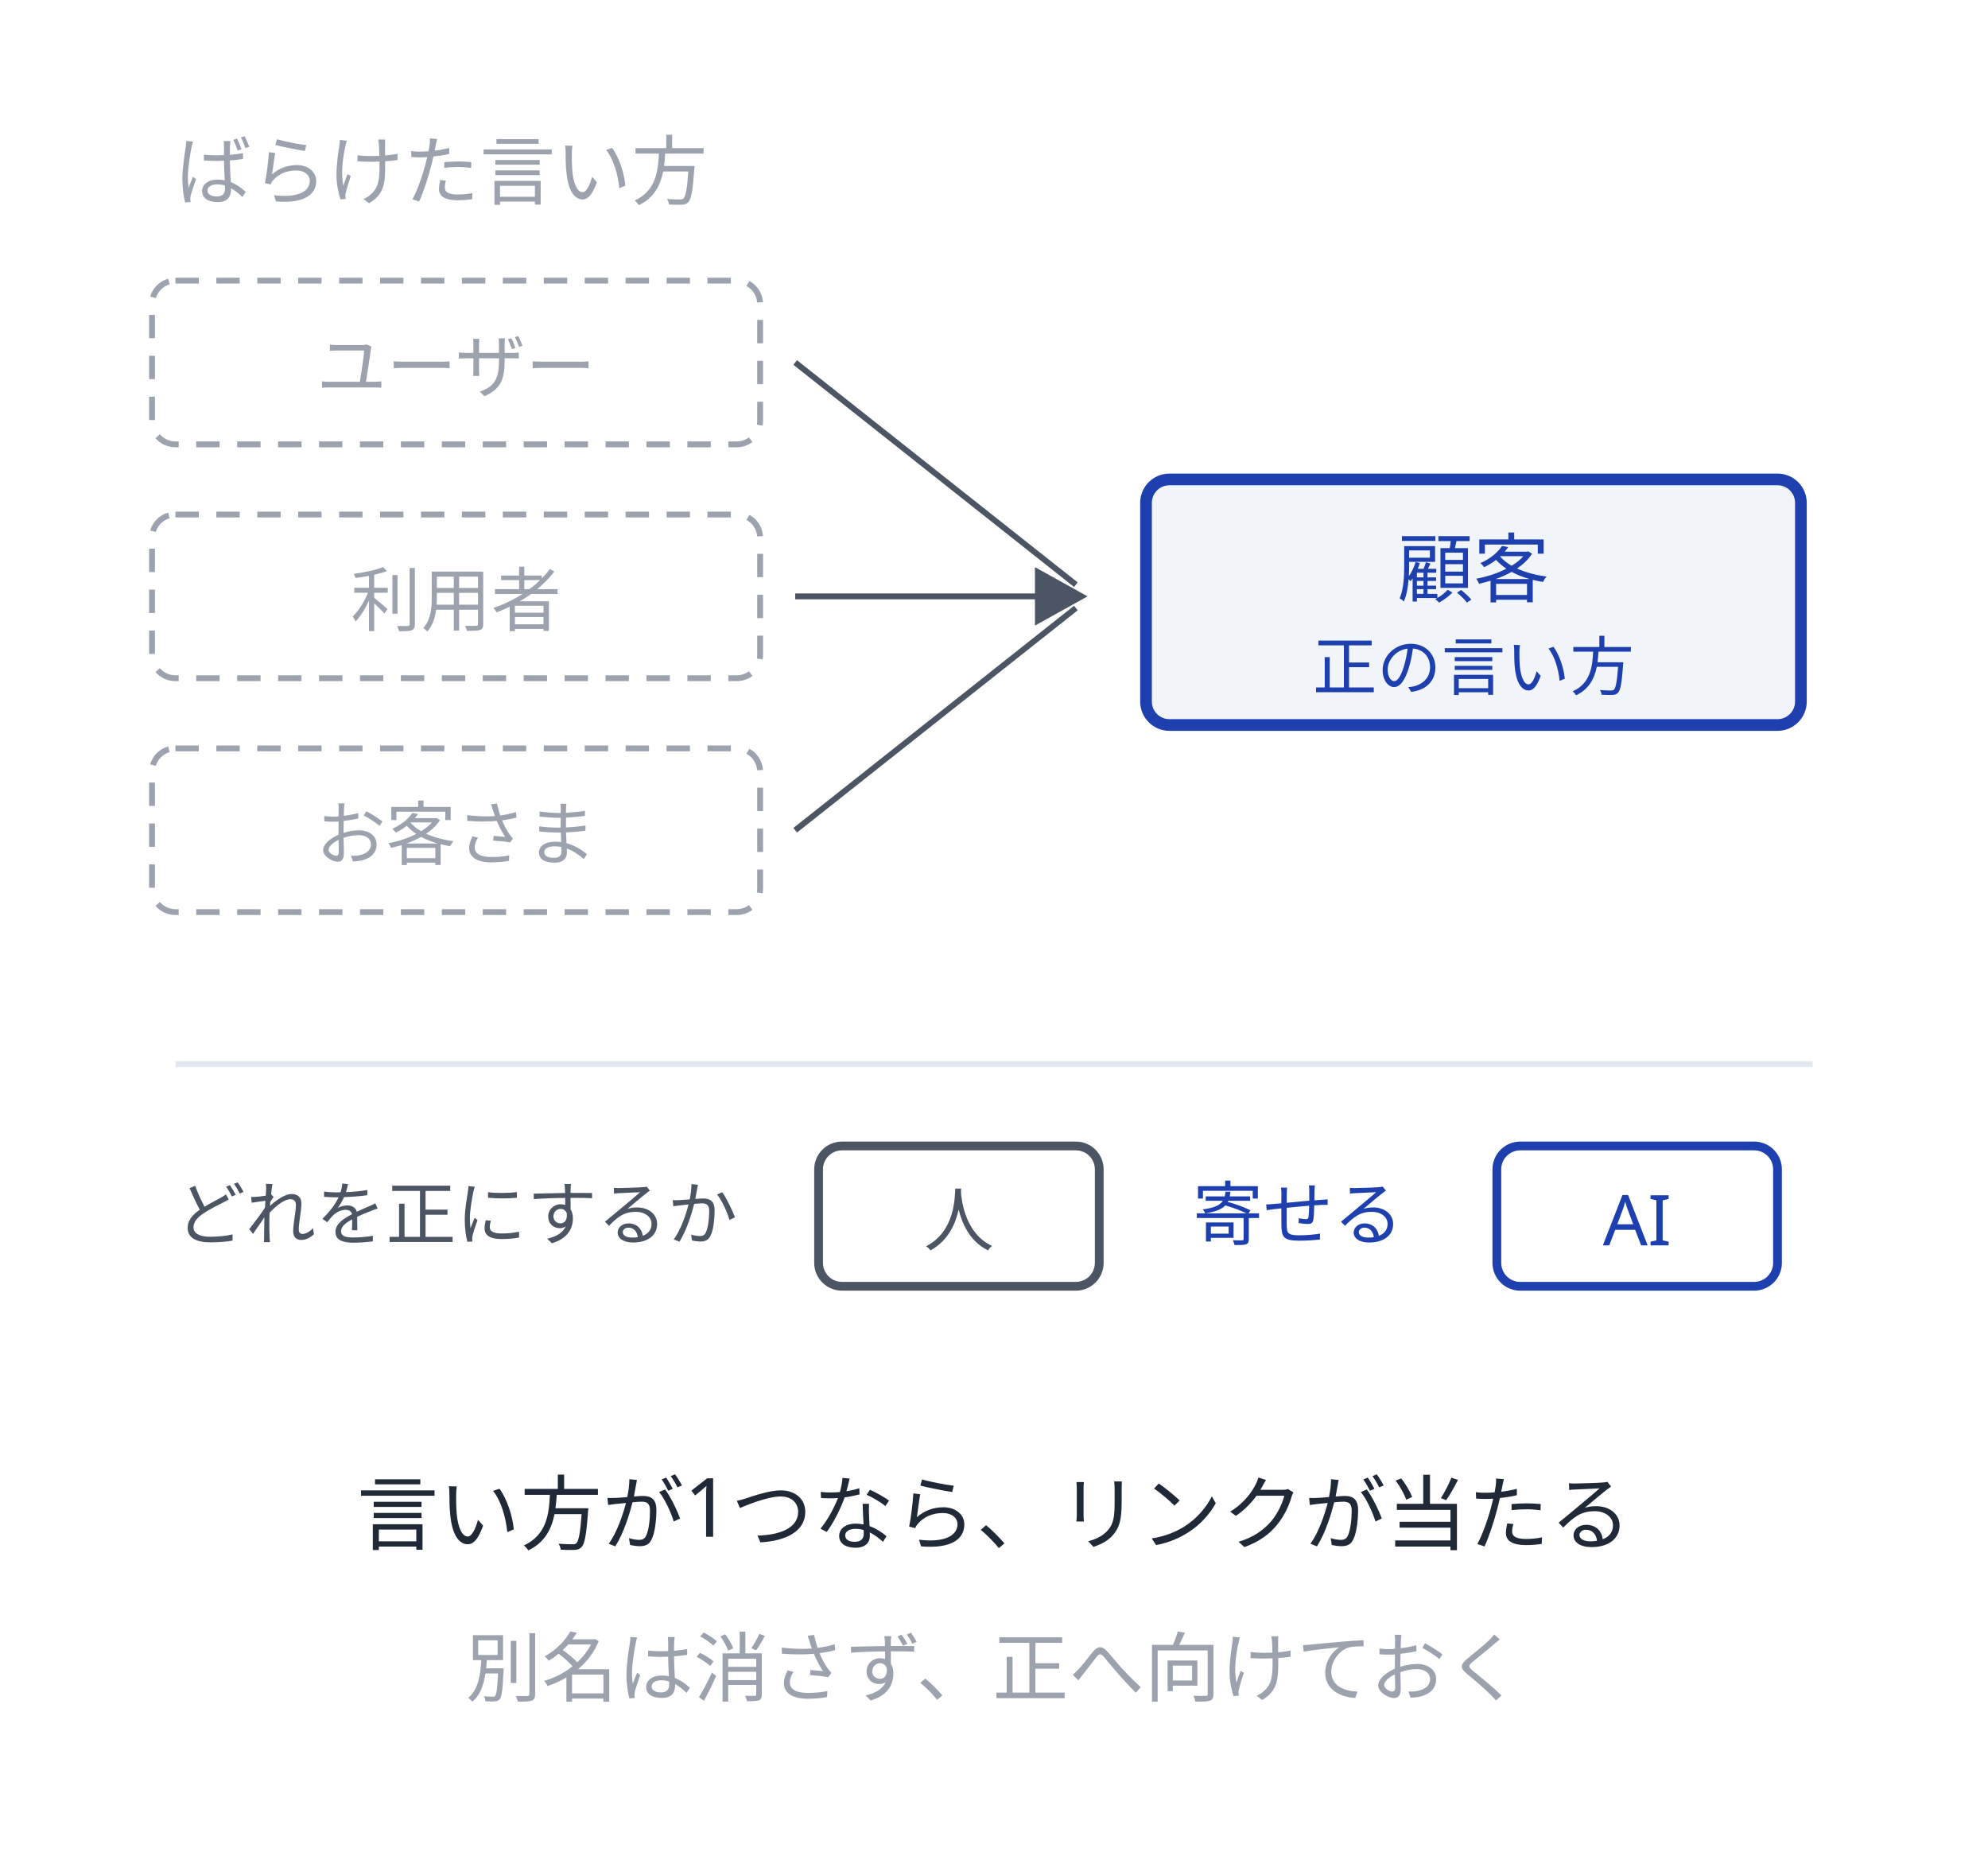
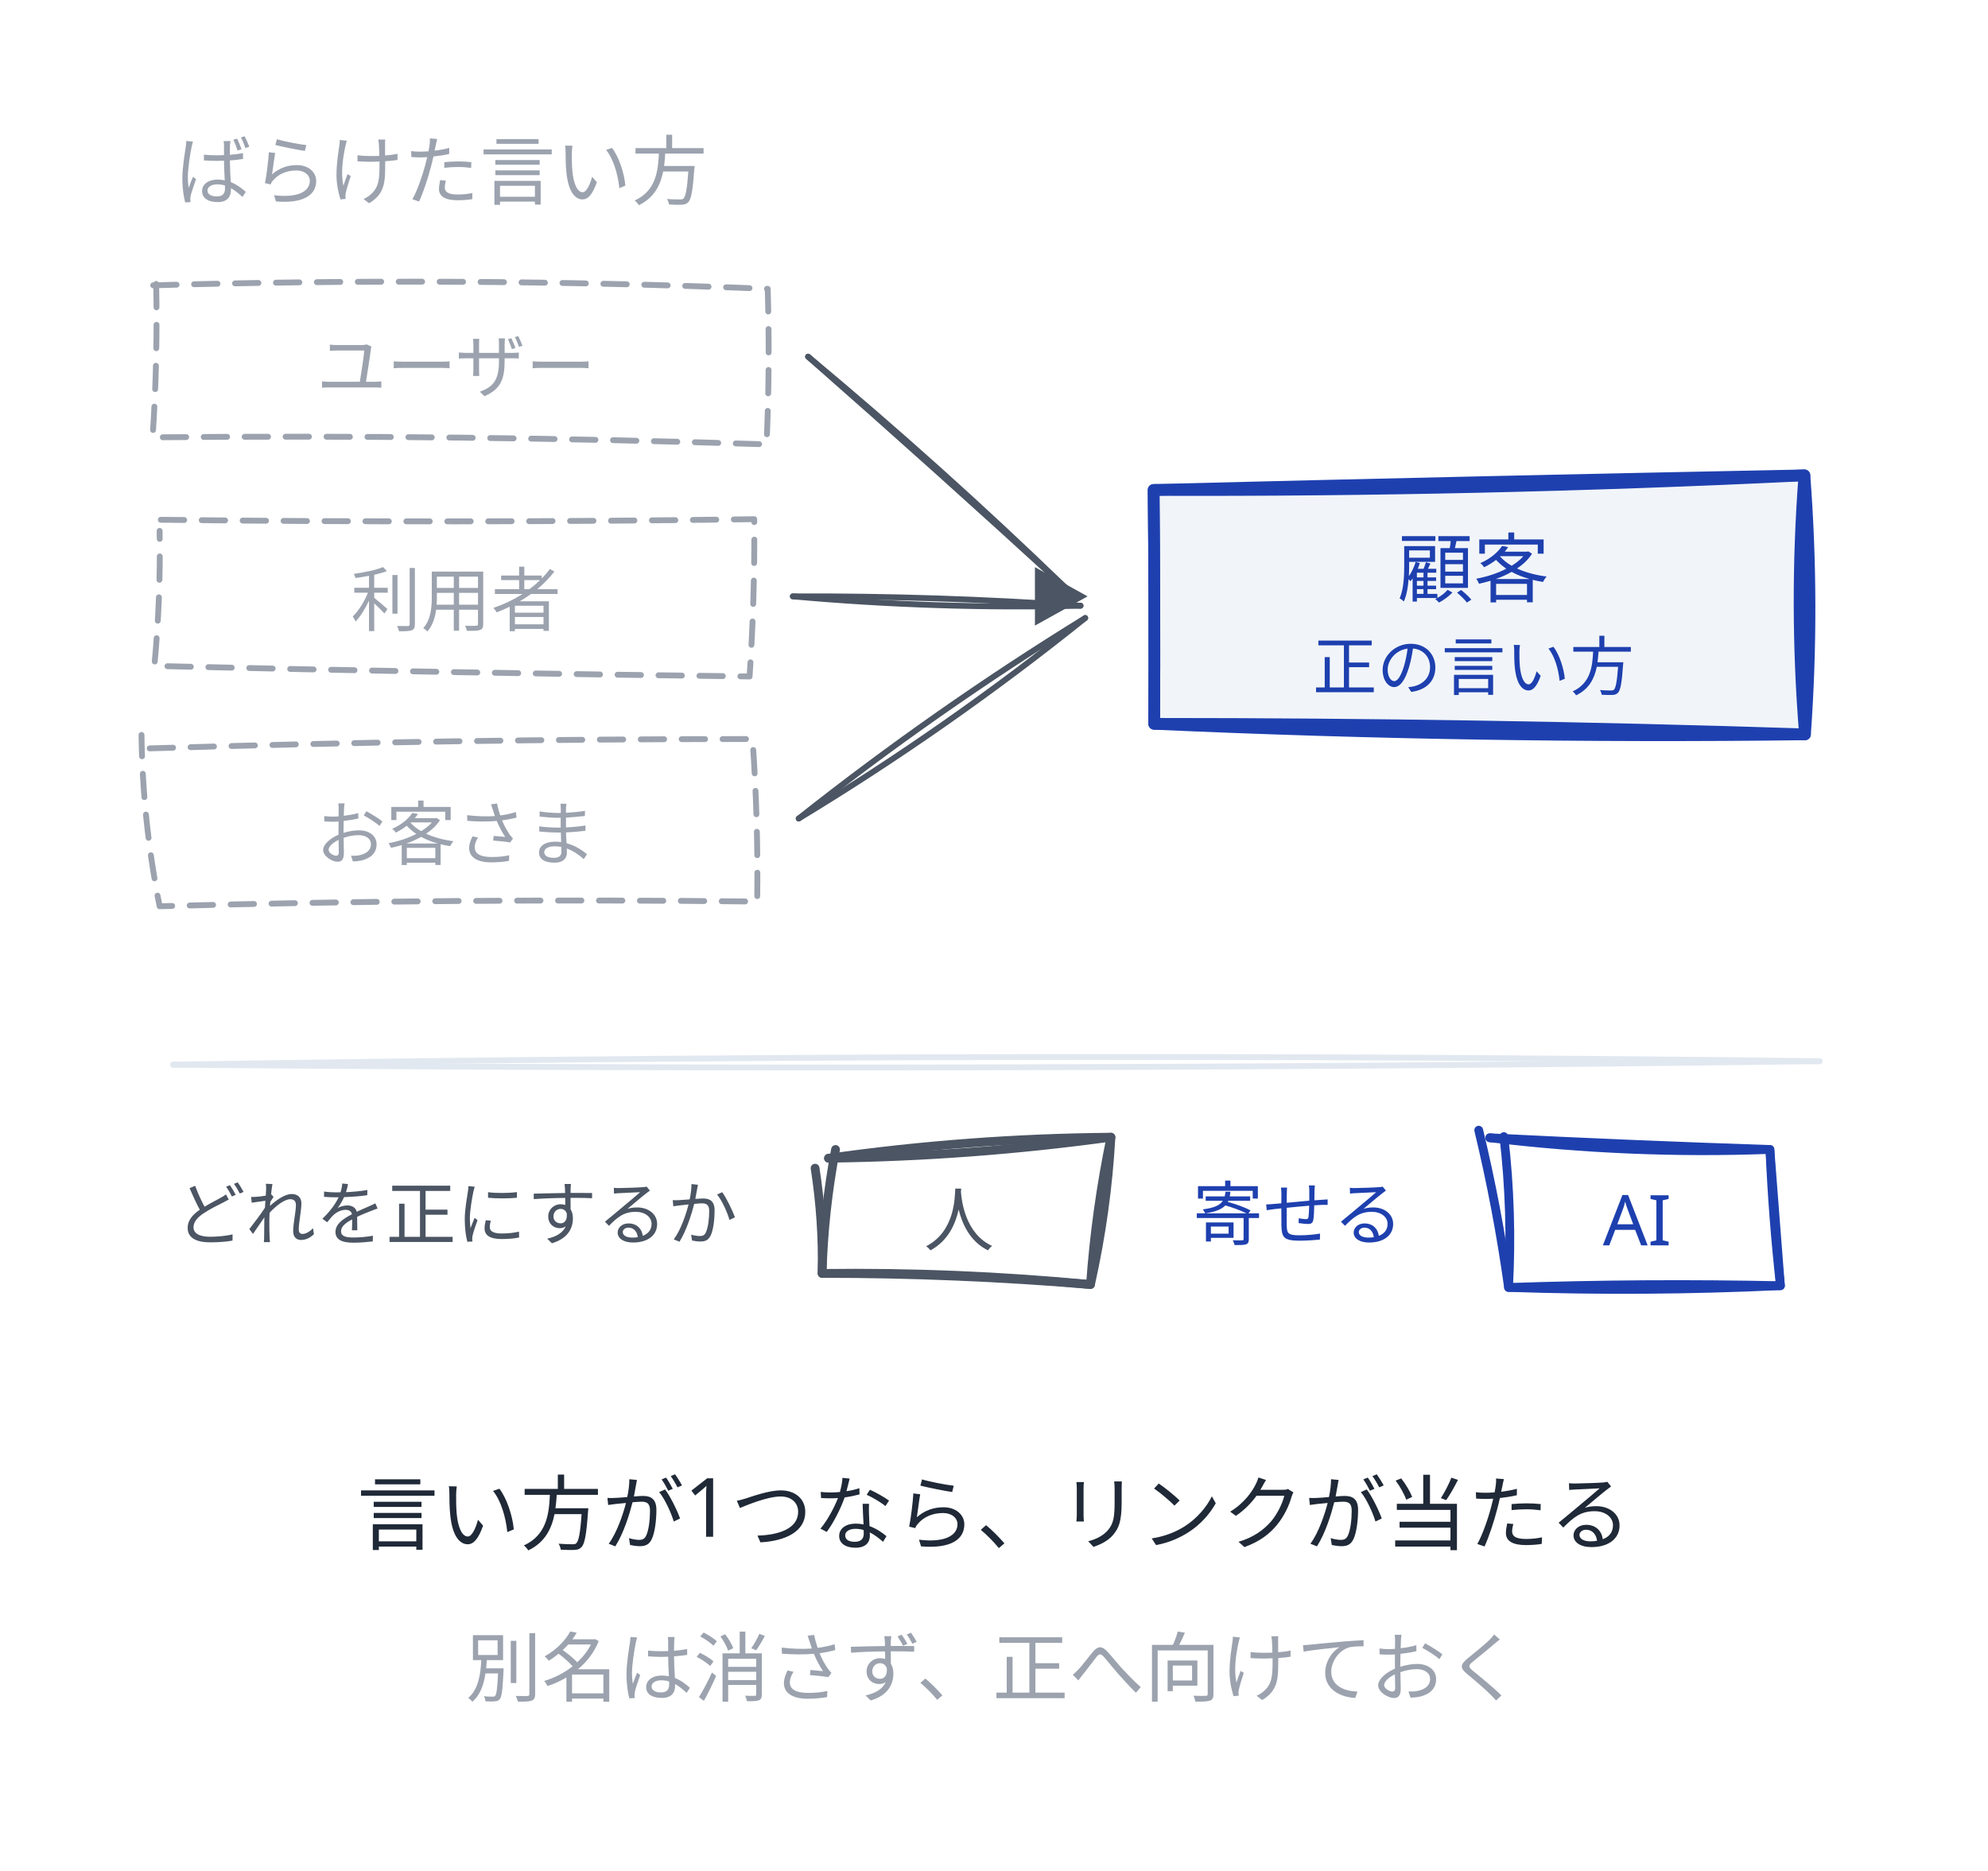
<svg xmlns="http://www.w3.org/2000/svg" width="340" height="320" viewBox="0 0 340 320" preserveAspectRatio="xMidYMid meet">
  <text x="30" y="34" font-family="sans-serif" font-size="13" fill="#9CA3AF">ばらけた言い方</text>
-   <rect x="26" y="48" width="104" height="28" rx="4" fill="none" stroke="#9CA3AF" stroke-width="1" stroke-dasharray="4 3" />
+   <path d="M26.2 48.8 Q78.8 47.3 131.3 49.4 Q131.7 62.7 131.1 76 Q78.6 74.3 26.1 74.8 Q27 61.4 26.7 48" fill="none" stroke="#9CA3AF" stroke-width="1" stroke-dasharray="4 3" stroke-linejoin="round" stroke-linecap="round" />
  <text x="78" y="67" text-anchor="middle" font-family="sans-serif" font-size="12" fill="#9CA3AF">ユーザー</text>
-   <rect x="26" y="88" width="104" height="28" rx="4" fill="none" stroke="#9CA3AF" stroke-width="1" stroke-dasharray="4 3" />
+   <path d="M27.5 88.9 Q78.2 89.5 129 88.8 Q129.1 102.3 128.2 115.7 Q77.3 115.1 26.4 113.9 Q27.5 102.3 27.3 90.8" fill="none" stroke="#9CA3AF" stroke-width="1" stroke-dasharray="4 3" stroke-linejoin="round" stroke-linecap="round" />
  <text x="78" y="107" text-anchor="middle" font-family="sans-serif" font-size="12" fill="#9CA3AF">利用者</text>
-   <rect x="26" y="128" width="104" height="28" rx="4" fill="none" stroke="#9CA3AF" stroke-width="1" stroke-dasharray="4 3" />
+   <path d="M25.6 128 Q77.1 126.4 128.7 126.4 Q129.7 140.3 129.5 154.2 Q78.4 153.6 27.3 155 Q24.4 140.5 24.2 125.7" fill="none" stroke="#9CA3AF" stroke-width="1" stroke-dasharray="4 3" stroke-linejoin="round" stroke-linecap="round" />
  <text x="78" y="147" text-anchor="middle" font-family="sans-serif" font-size="12" fill="#9CA3AF">お客さま</text>
-   <line x1="136" y1="62" x2="184" y2="100" stroke="#4B5563" stroke-width="1" />
-   <line x1="136" y1="102" x2="184" y2="102" stroke="#4B5563" stroke-width="1" />
-   <line x1="136" y1="142" x2="184" y2="104" stroke="#4B5563" stroke-width="1" />
+   <path d="M138.2 61 Q160.4 80.5 182.2 100.5" fill="none" stroke="#4B5563" stroke-width="1" stroke-linejoin="round" stroke-linecap="round" />
+   <path d="M138.2 61 Q160.9 79.9 182.2 100.5" fill="none" stroke="#4B5563" stroke-width="1" stroke-linejoin="round" stroke-linecap="round" />
+   <path d="M135.6 102 Q160.2 101.9 184.8 103.6" fill="none" stroke="#4B5563" stroke-width="1" stroke-linejoin="round" stroke-linecap="round" />
+   <path d="M135.6 102 Q160.1 104.2 184.8 103.6" fill="none" stroke="#4B5563" stroke-width="1" stroke-linejoin="round" stroke-linecap="round" />
+   <path d="M136.6 140 Q160.1 121.4 185.6 105.7" fill="none" stroke="#4B5563" stroke-width="1" stroke-linejoin="round" stroke-linecap="round" />
+   <path d="M136.6 140 Q162.2 124.5 185.6 105.7" fill="none" stroke="#4B5563" stroke-width="1" stroke-linejoin="round" stroke-linecap="round" />
  <path d="M186 102 l-9 -5 l0 10 z" fill="#4B5563" />
-   <rect x="196" y="82" width="112" height="42" rx="4" fill="#F1F5F9" stroke="#1E40AF" stroke-width="2" />
+   <path d="M197.3 83.8 Q253 82.4 308.6 81.3 Q310.3 103.4 308.7 125.6 Q253.1 123.8 197.4 123.8 Q197.5 103.8 197.3 83.8 Z" fill="#F1F5F9" stroke="#1E40AF" stroke-width="2" stroke-linejoin="round" stroke-linecap="round" />
+   <path d="M197.3 83.8 Q253 84 308.6 81.3 Q306.9 103.5 308.7 125.6 Q253.1 126.3 197.4 123.8 Q197.5 103.8 197.3 83.8 Z" fill="none" stroke="#1E40AF" stroke-width="2" stroke-linejoin="round" stroke-linecap="round" />
  <text x="252" y="102" text-anchor="middle" font-family="sans-serif" font-size="13" fill="#1E40AF">顧客</text>
  <text x="252" y="118" text-anchor="middle" font-family="sans-serif" font-size="11" fill="#1E40AF">正の言い方</text>
-   <line x1="30" y1="182" x2="310" y2="182" stroke="#E2E8F0" stroke-width="1" />
+   <path d="M29.6 182.1 Q170.4 179.8 311.2 181.5" fill="none" stroke="#E2E8F0" stroke-width="1" stroke-linejoin="round" stroke-linecap="round" />
+   <path d="M29.6 182.1 Q170.4 183.3 311.2 181.5" fill="none" stroke="#E2E8F0" stroke-width="1" stroke-linejoin="round" stroke-linecap="round" />
  <text x="30" y="212" font-family="sans-serif" font-size="12" fill="#4B5563">どれを正にするか</text>
-   <rect x="140" y="196" width="48" height="24" rx="4" fill="none" stroke="#4B5563" stroke-width="1.5" />
+   <path d="M141.7 198.1 Q166 197.8 190 194.5 Q189.3 207.2 186.5 219.7 Q163.6 217.5 140.6 217.8 Q140.9 207.1 142.9 196.6" fill="none" stroke="#4B5563" stroke-width="1.5" stroke-linejoin="round" stroke-linecap="round" />
+   <path d="M141.7 198.1 Q165.7 194.7 190 194.5 Q187.4 207 186.5 219.7 Q163.6 217.8 140.6 217.8 Q140.8 208.8 139.4 199.8" fill="none" stroke="#4B5563" stroke-width="1.5" stroke-linejoin="round" stroke-linecap="round" />
  <text x="164" y="213" text-anchor="middle" font-family="sans-serif" font-size="12" fill="#4B5563">人</text>
  <text x="204" y="212" font-family="sans-serif" font-size="12" fill="#1E40AF">寄せる</text>
-   <rect x="256" y="196" width="48" height="24" rx="4" fill="none" stroke="#1E40AF" stroke-width="1.5" />
+   <path d="M254.8 194.6 Q278.7 197.5 302.7 196.6 Q303.6 208.2 304.5 219.9 Q281.3 221 258 220.2 Q256.1 206.6 252.9 193.3" fill="none" stroke="#1E40AF" stroke-width="1.5" stroke-linejoin="round" stroke-linecap="round" />
+   <path d="M254.8 194.6 Q278.8 195.8 302.7 196.6 Q303.2 208.3 304.5 219.9 Q281.3 219.4 258 220.2 Q258.7 207.3 257.2 194.4" fill="none" stroke="#1E40AF" stroke-width="1.5" stroke-linejoin="round" stroke-linecap="round" />
  <text x="280" y="213" text-anchor="middle" font-family="sans-serif" font-size="12" fill="#1E40AF">AI</text>
  <text x="170" y="264" text-anchor="middle" font-family="sans-serif" font-size="14" fill="#1F2937">言い方が1つなら、リンクが当たる</text>
  <text x="170" y="290" text-anchor="middle" font-family="sans-serif" font-size="13" fill="#9CA3AF">別名は消さず、正へ向けておく</text>
</svg>
